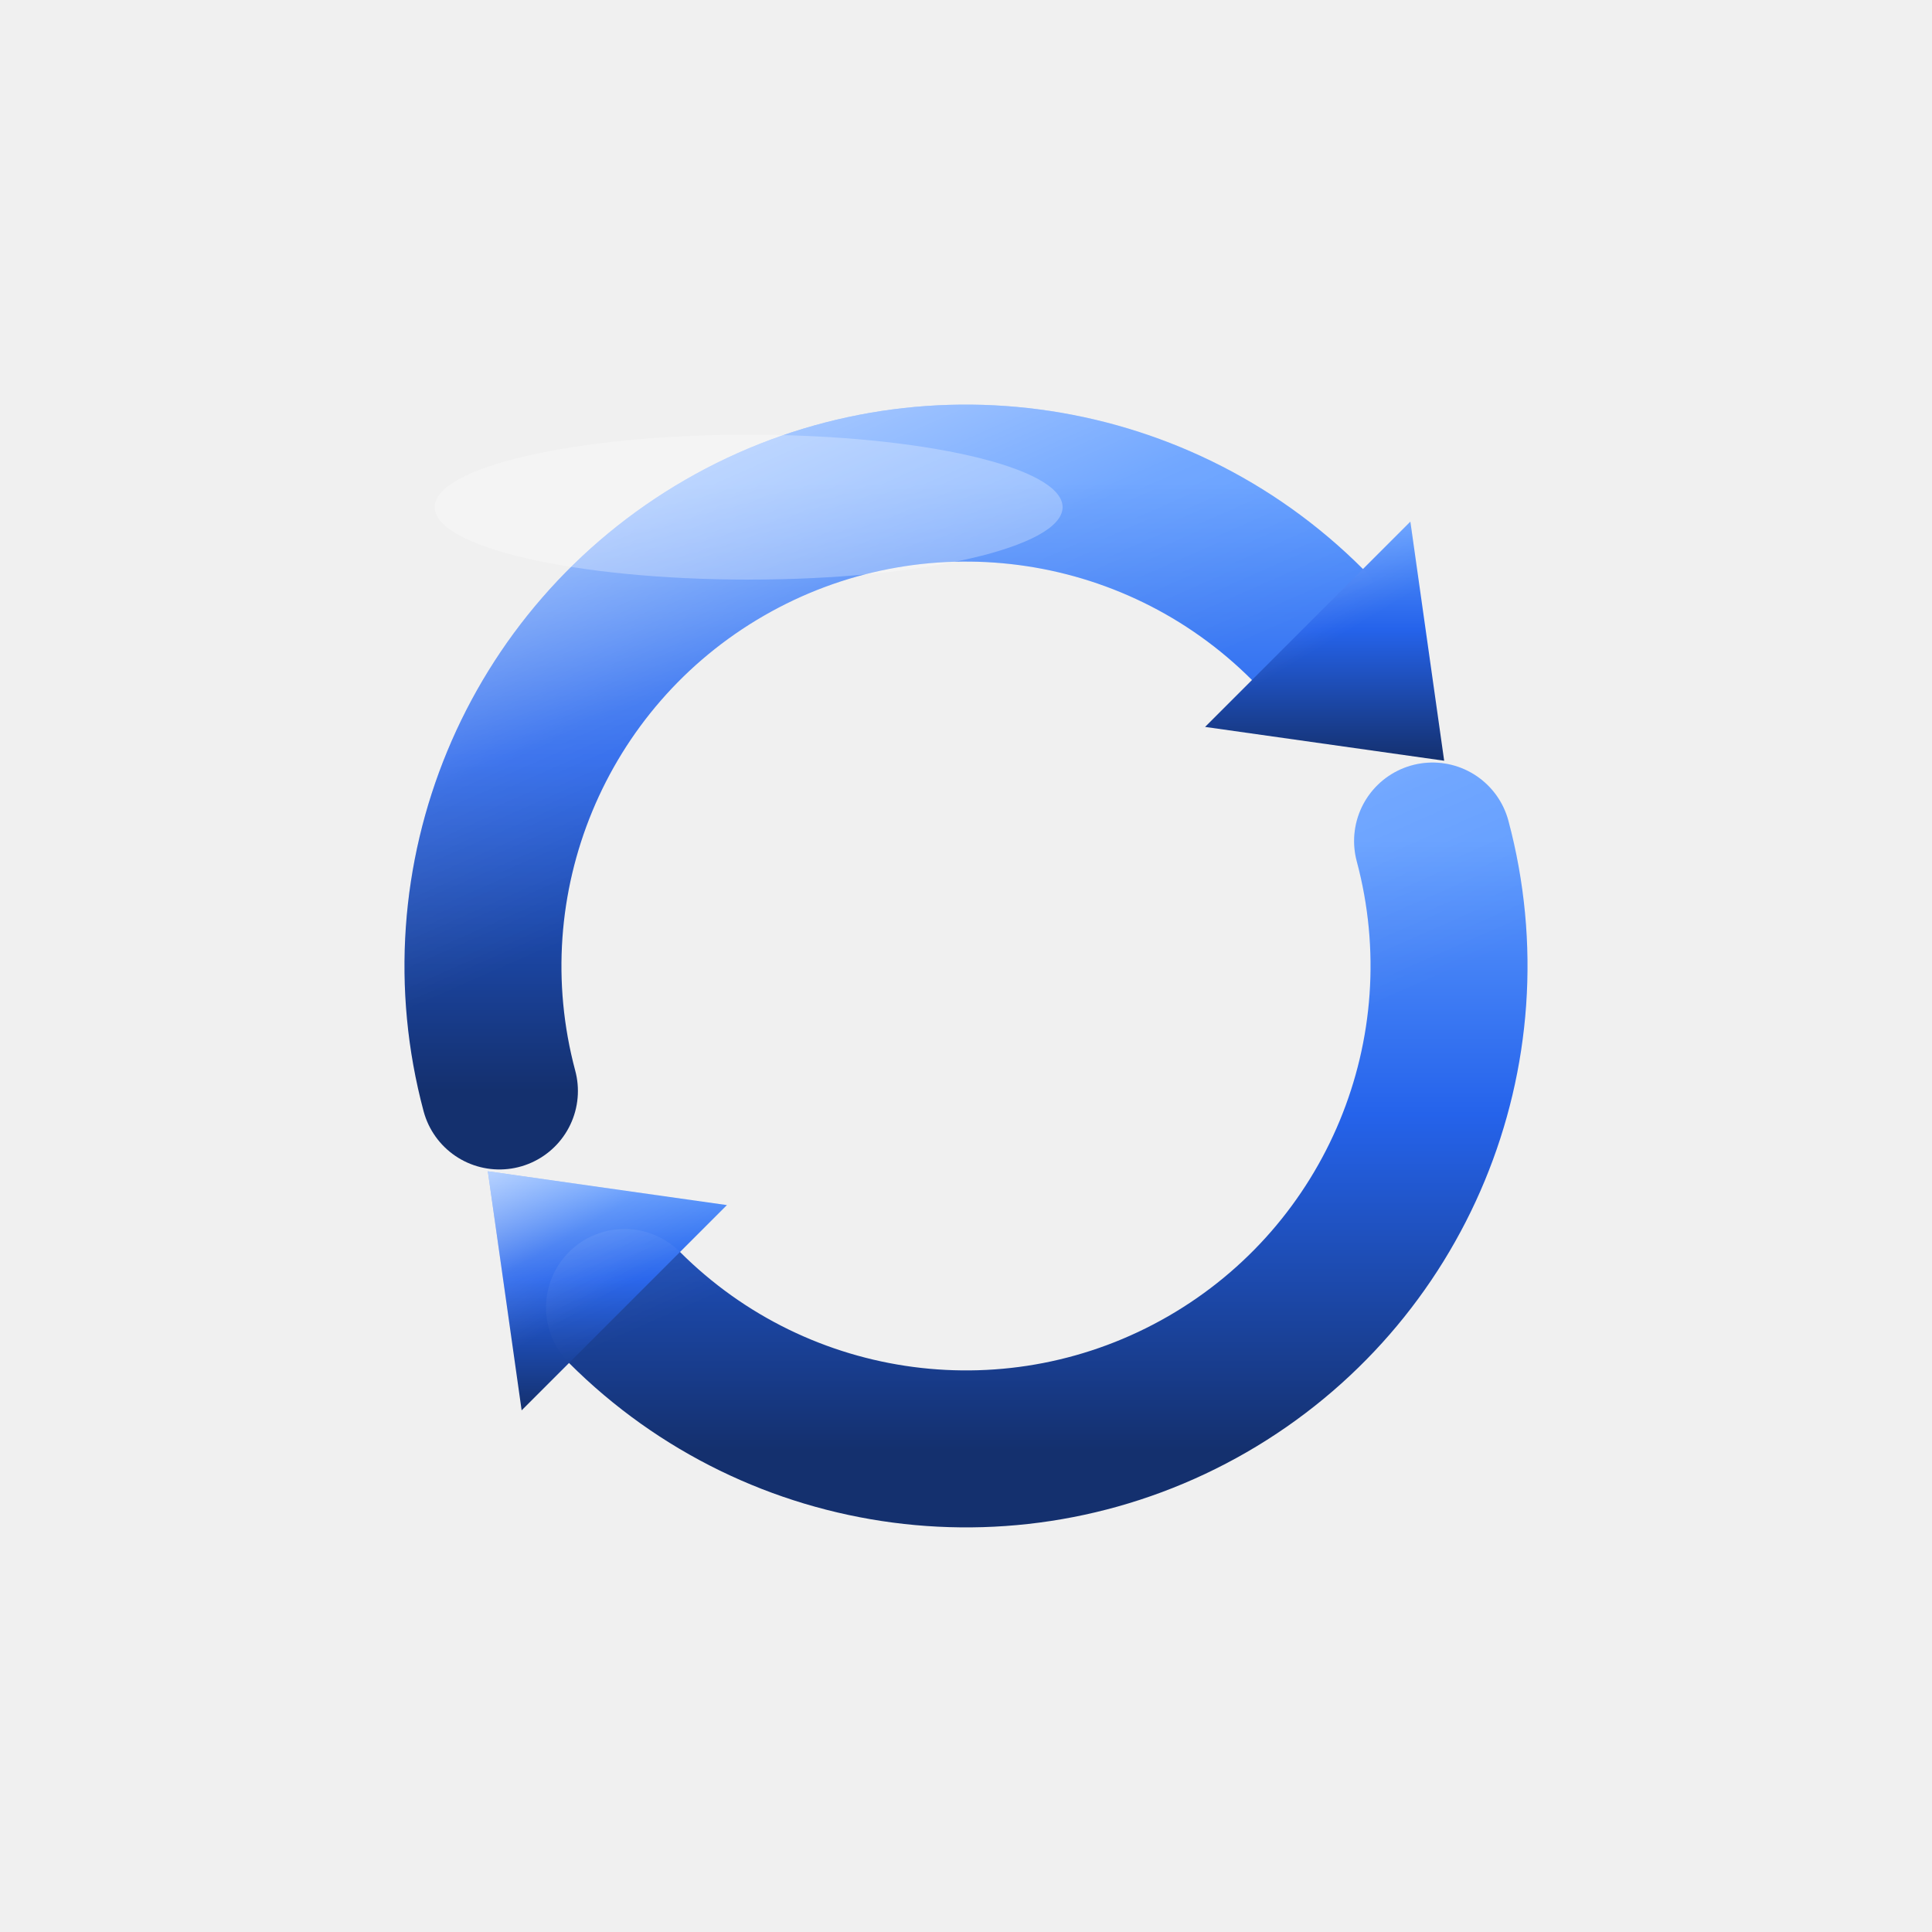
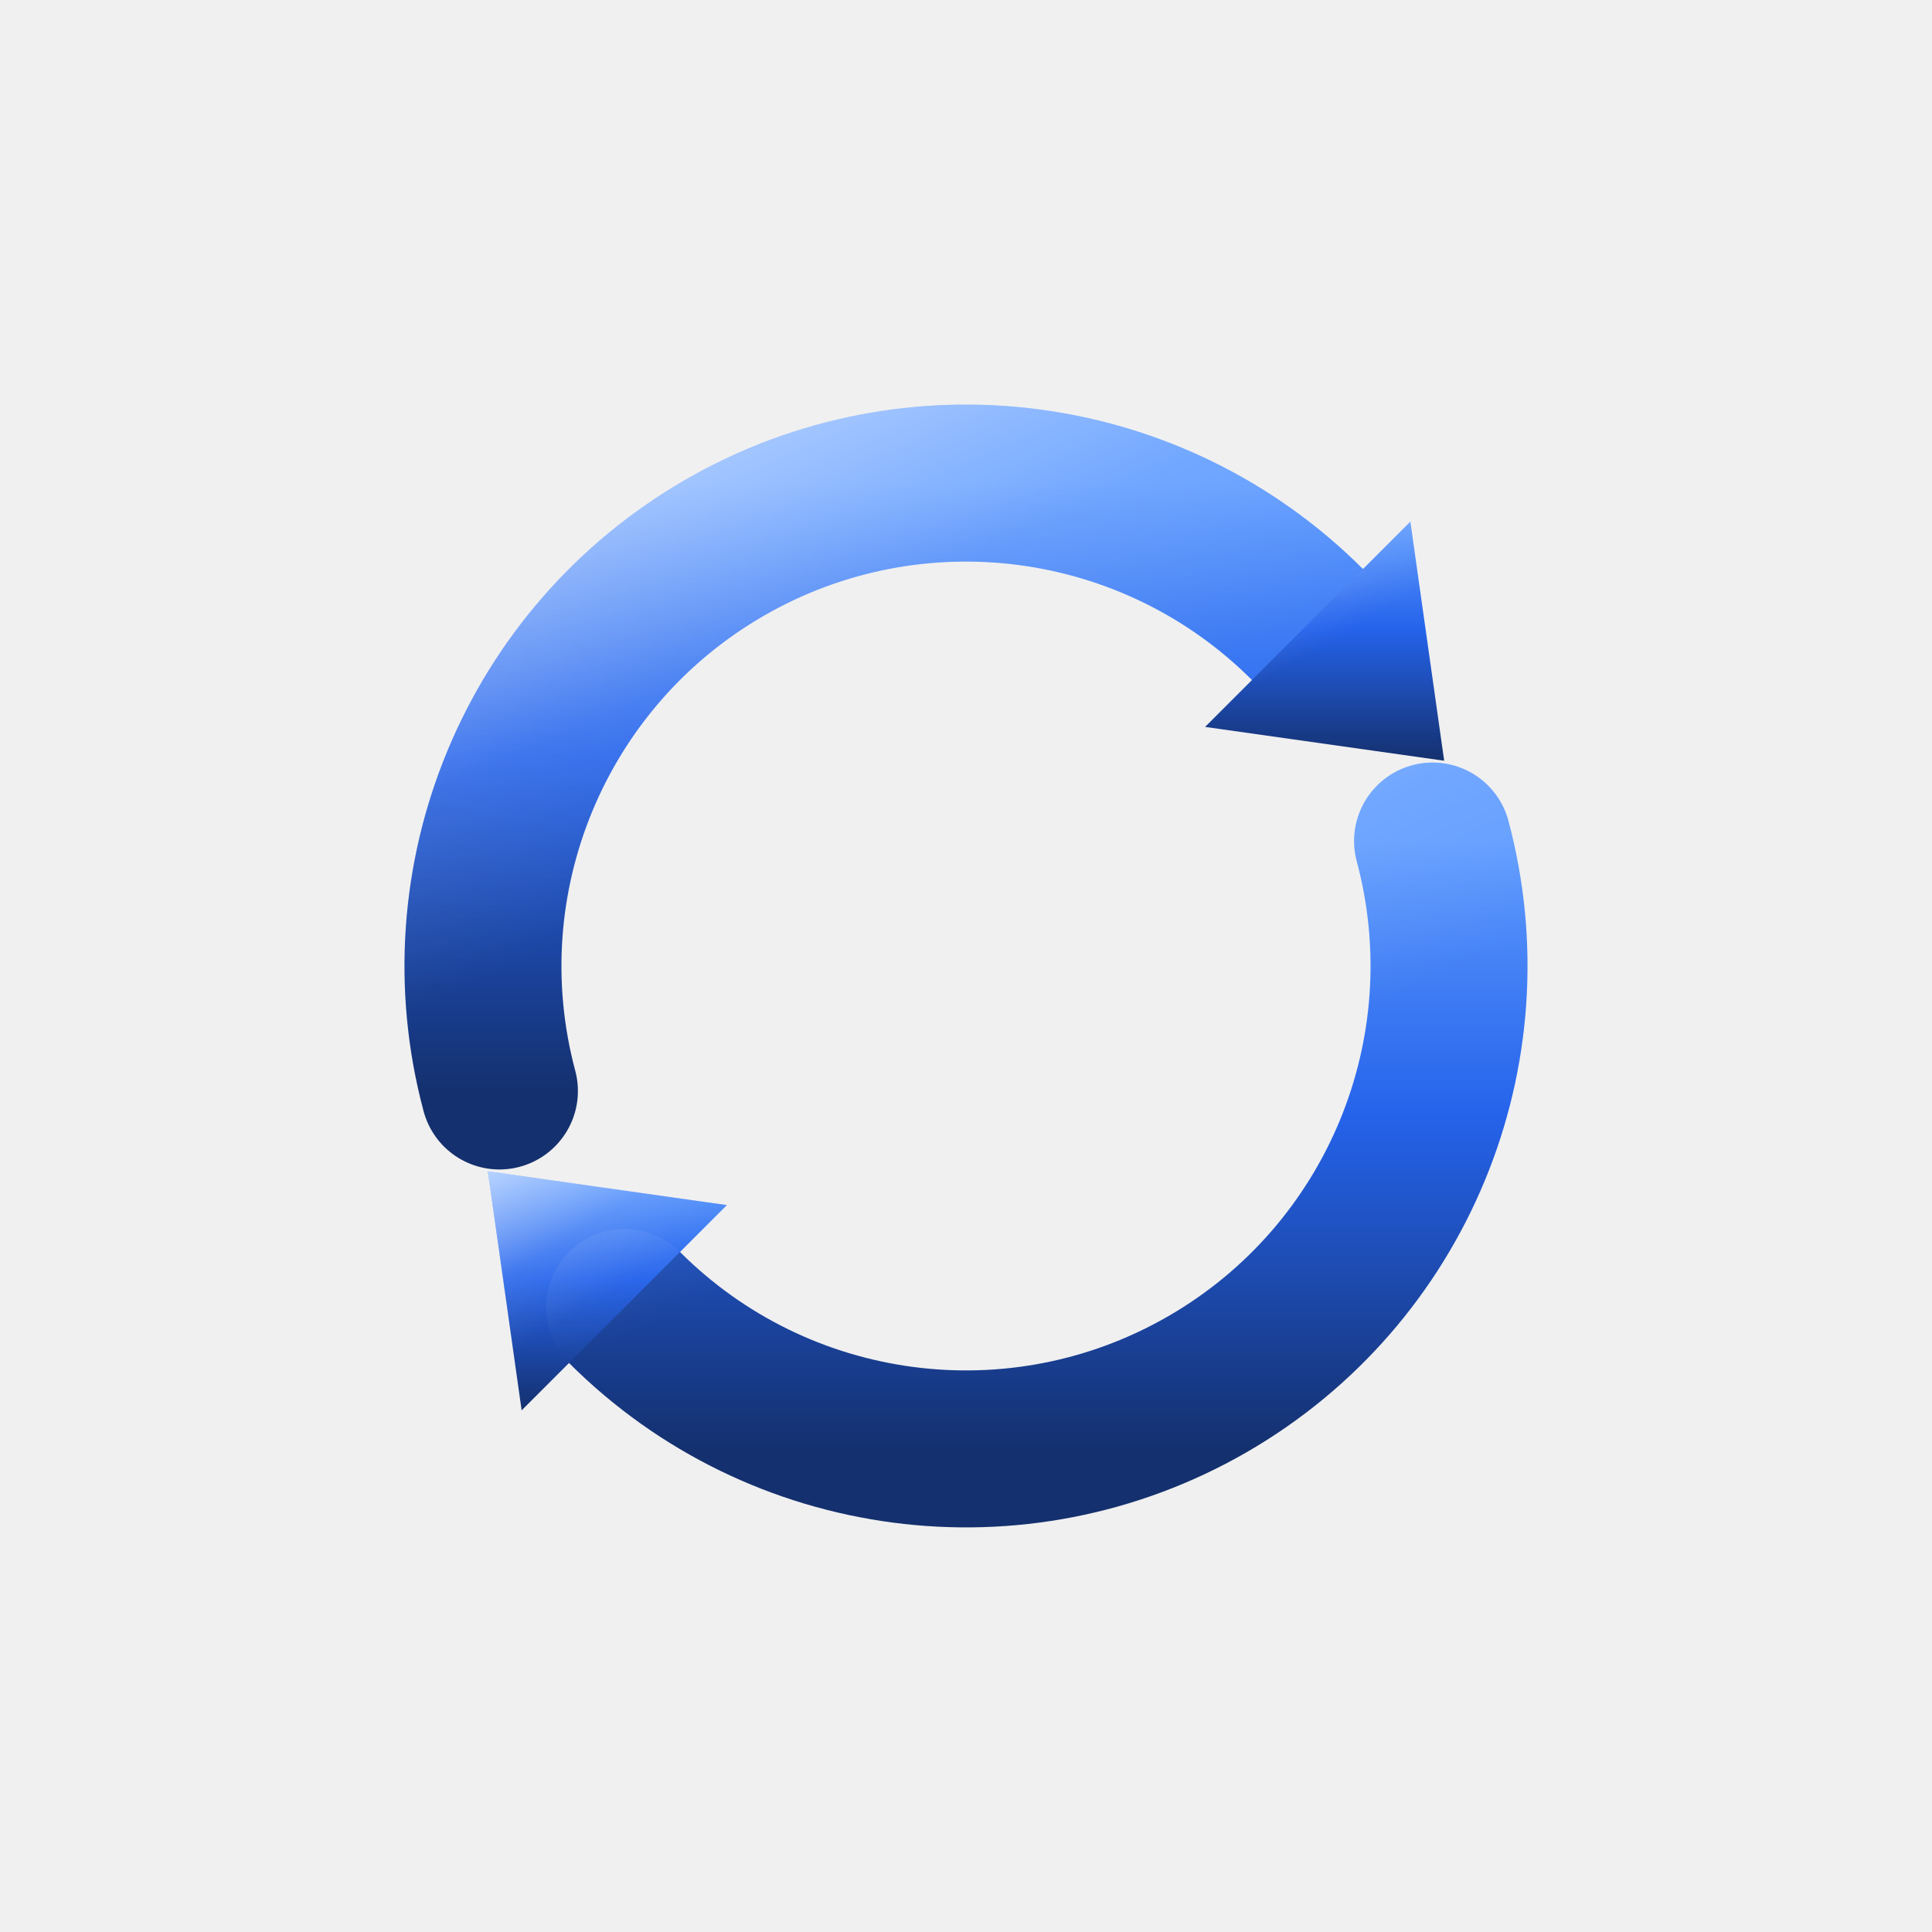
<svg xmlns="http://www.w3.org/2000/svg" viewBox="0 0 160 160" role="img" aria-label="update-rs icon">
  <defs>
    <linearGradient id="refresh" x1="0" y1="0" x2="0" y2="1">
      <stop offset="0%" stop-color="#5e9bff" />
      <stop offset="45%" stop-color="#2563eb" />
      <stop offset="100%" stop-color="#14306e" />
    </linearGradient>
    <linearGradient id="gloss" x1="0" y1="0" x2="0.6" y2="1">
      <stop offset="0%" stop-color="#ffffff" stop-opacity="0.55" />
      <stop offset="35%" stop-color="#ffffff" stop-opacity="0.12" />
      <stop offset="60%" stop-color="#ffffff" stop-opacity="0" />
    </linearGradient>
  </defs>
  <g stroke-linecap="round" stroke-linejoin="round">
    <path d="M 118.64 69.65 A 40 40 0 0 1 51.72 108.28" fill="none" stroke="url(#refresh)" stroke-width="13" />
    <path d="M 41.36 90.35 A 40 40 0 0 1 108.28 51.72" fill="none" stroke="url(#refresh)" stroke-width="13" />
    <path d="M 40.4 97 L 60.2 99.8 L 43.2 116.8 Z" fill="url(#refresh)" />
    <path d="M 119.6 63 L 99.8 60.2 L 116.8 43.2 Z" fill="url(#refresh)" />
    <path d="M 118.64 69.65 A 40 40 0 0 1 51.72 108.28" fill="none" stroke="url(#gloss)" stroke-width="13" />
    <path d="M 41.36 90.35 A 40 40 0 0 1 108.28 51.72" fill="none" stroke="url(#gloss)" stroke-width="13" />
    <path d="M 40.4 97 L 60.2 99.8 L 43.2 116.8 Z" fill="url(#gloss)" />
    <path d="M 119.6 63 L 99.8 60.2 L 116.8 43.2 Z" fill="url(#gloss)" />
  </g>
-   <ellipse cx="62" cy="42" rx="26" ry="6" fill="#ffffff" opacity="0.28" />
</svg>
